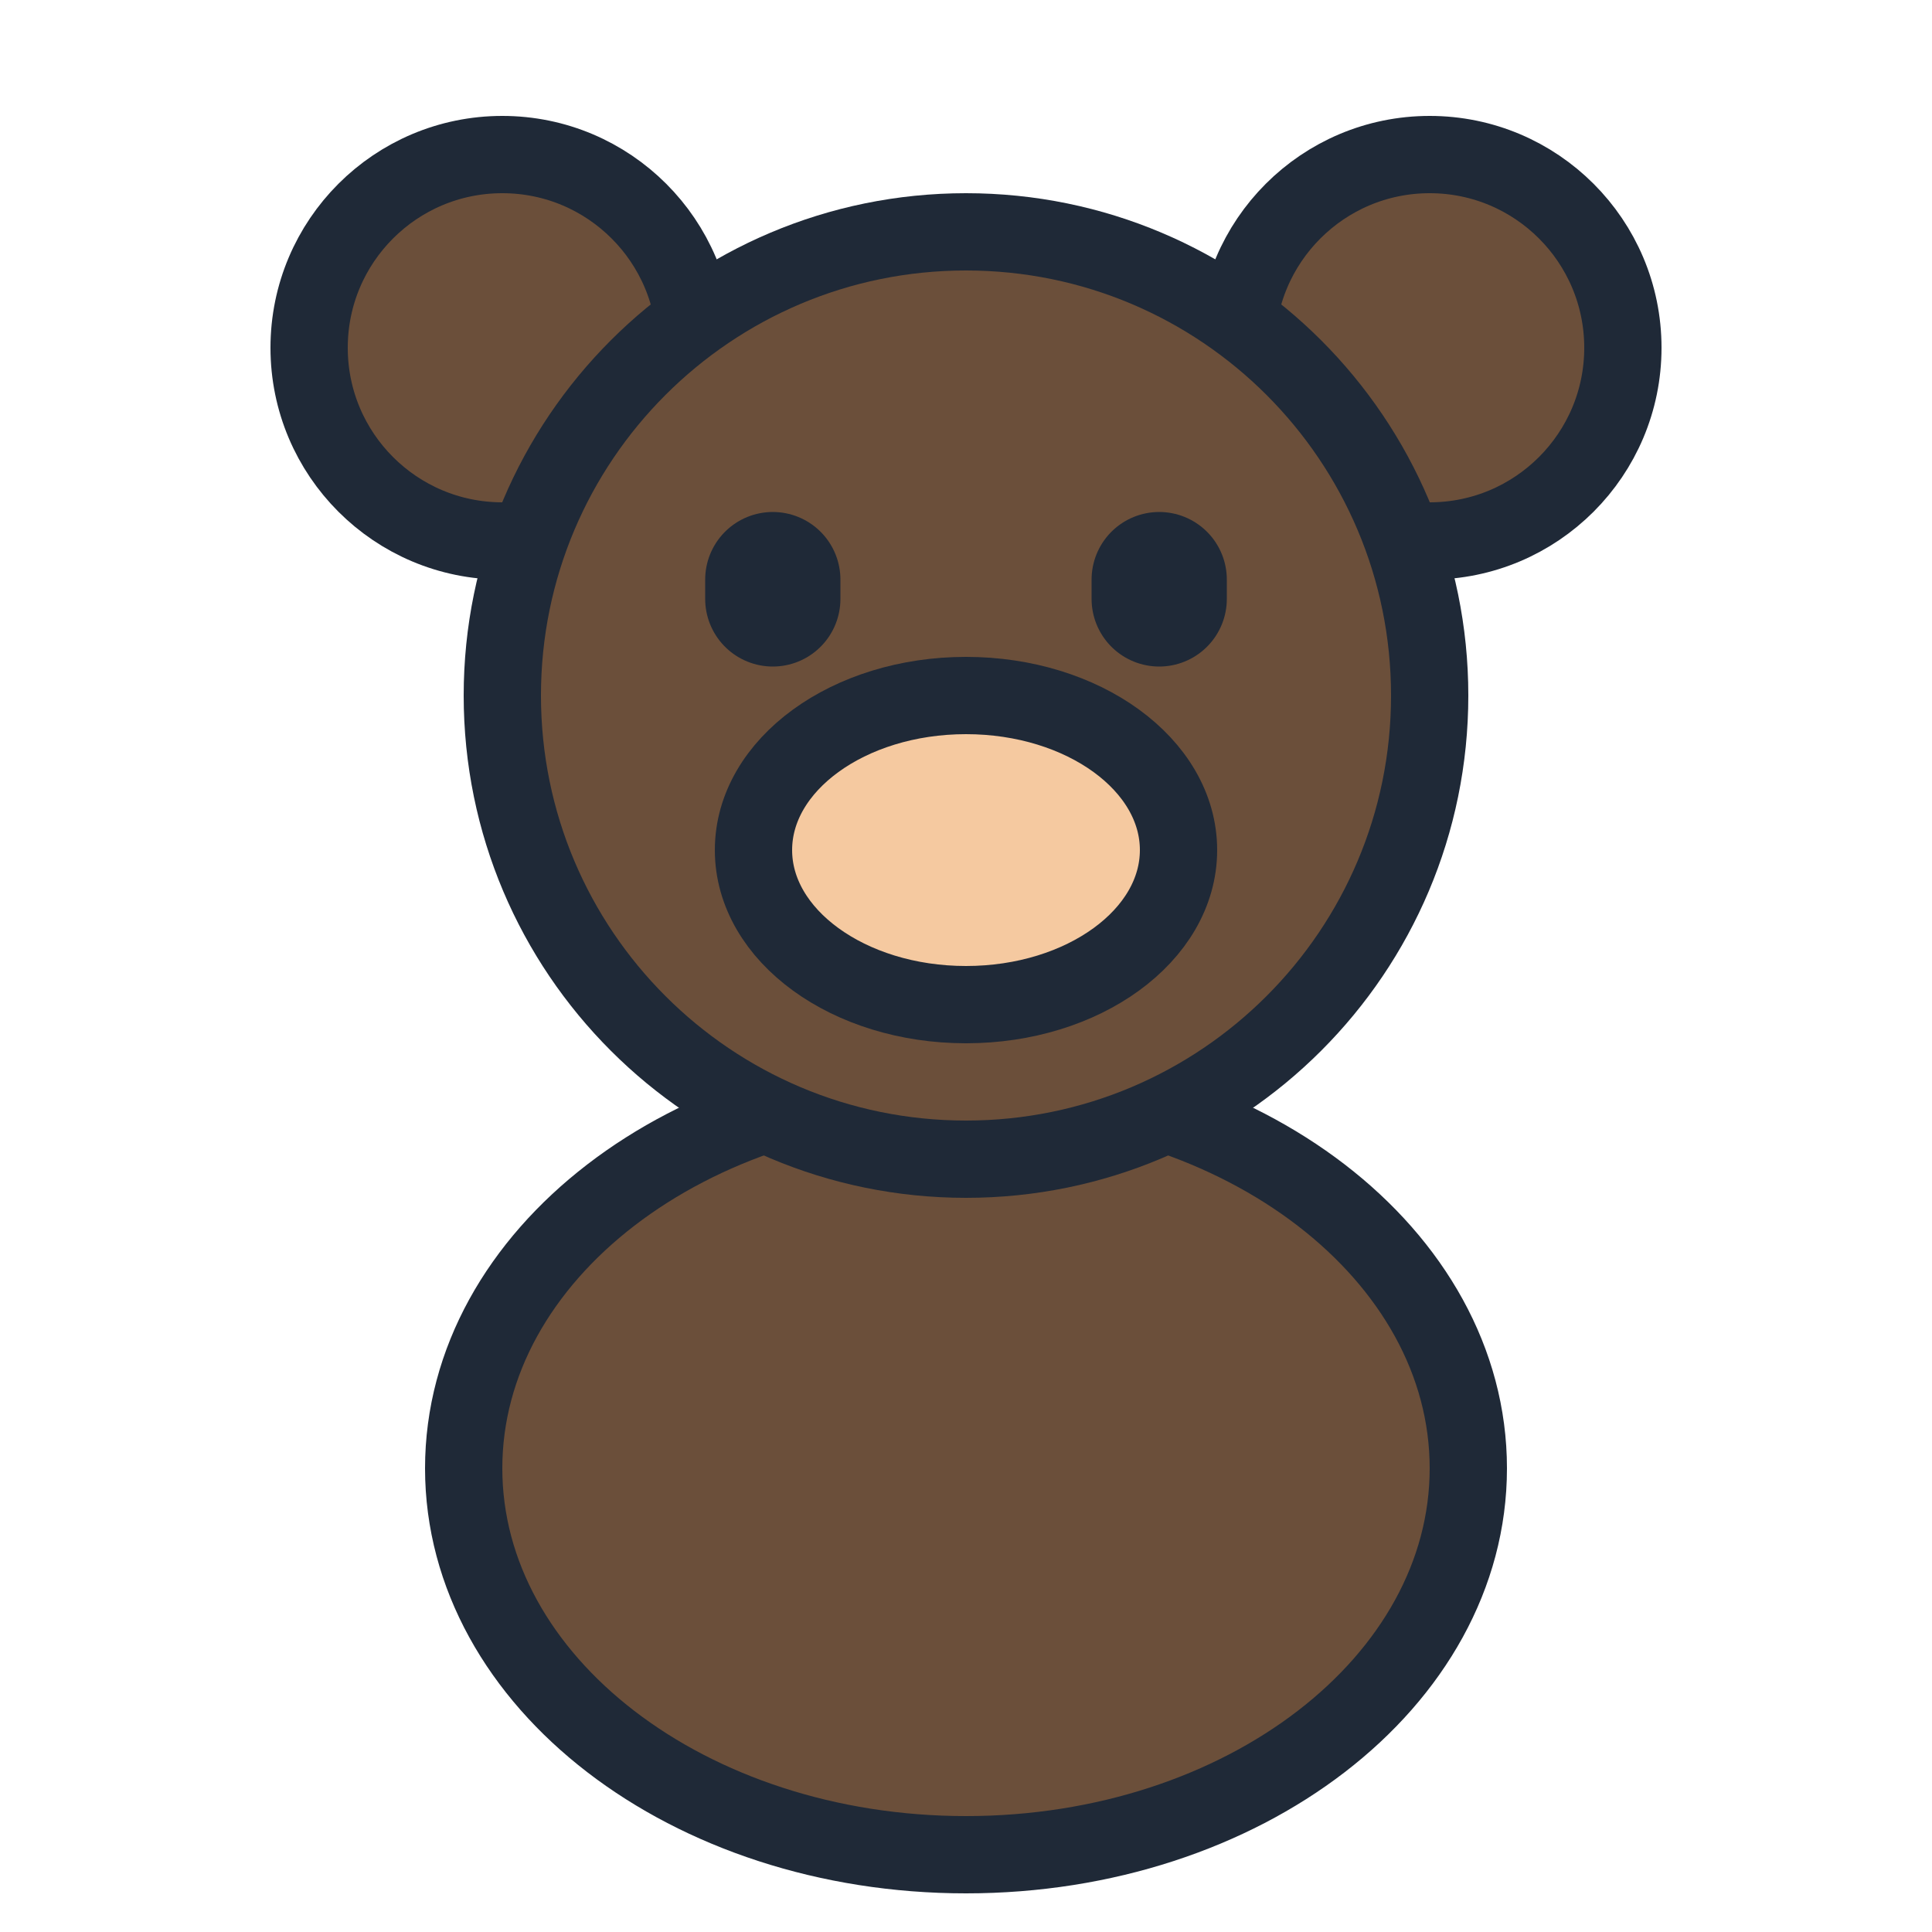
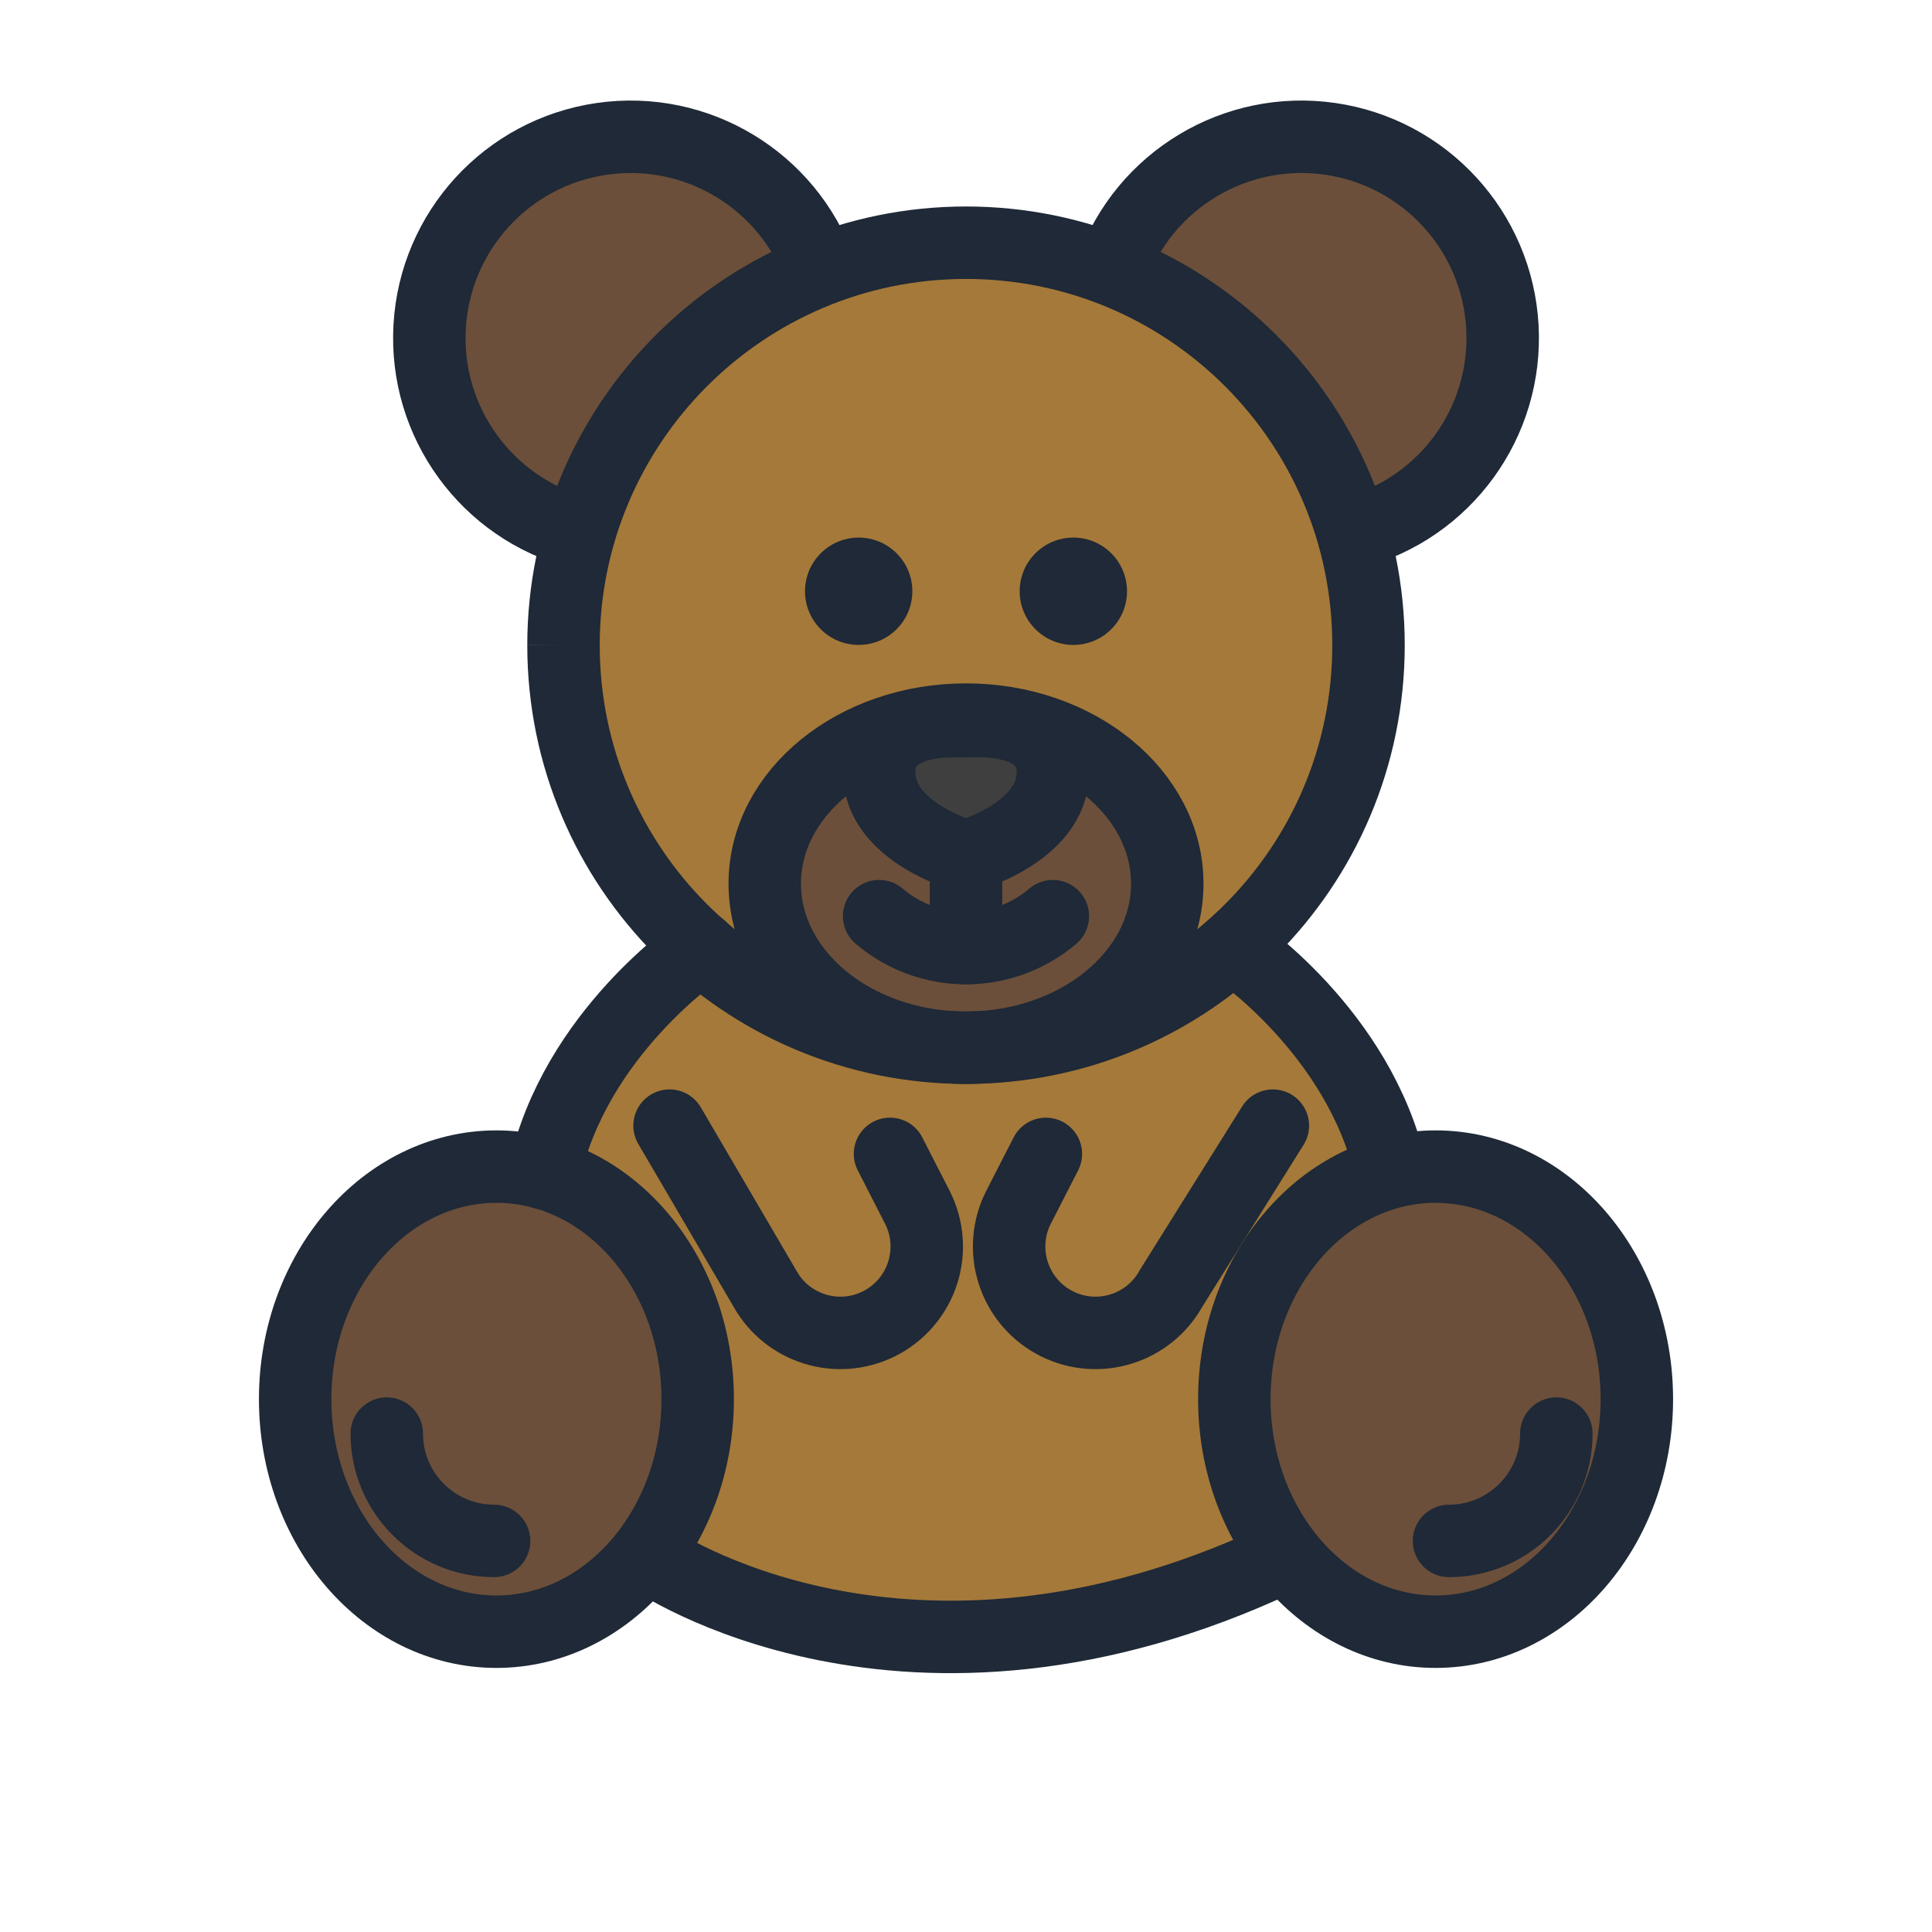
<svg xmlns="http://www.w3.org/2000/svg" viewBox="0 0 100 100">
-   <circle cx="26" cy="18" r="10" fill="#6B4F3A" stroke="#1F2937" stroke-width="4" />
-   <circle cx="74" cy="18" r="10" fill="#6B4F3A" stroke="#1F2937" stroke-width="4" />
-   <ellipse cx="50" cy="76" rx="26" ry="20" fill="#6B4F3A" stroke="#1F2937" stroke-width="4" />
-   <circle cx="50" cy="36" r="24" fill="#6B4F3A" stroke="#1F2937" stroke-width="4" />
-   <ellipse cx="50" cy="44" rx="11" ry="8" fill="#F5C9A0" stroke="#1F2937" stroke-width="4" />
-   <path d="M40 30 V31 M60 30 V31" fill="none" stroke="#1F2937" stroke-width="7" stroke-linecap="round" />
+   <g transform="scale(1.3889)">
+     <g data-layer="color">
+       <path fill="#6B4F3A" d="M30.561,10.066a7.501,7.501,0,1,0-8.965,9.788Z" />
+       <path fill="#6B4F3A" d="M50.404,19.854A7.501,7.501,0,1,0,41.44,10.065Z" />
+       <path fill="#A57939" d="M52.567,42.483A16.012,16.012,0,0,0,47.452,35.13a15.955,15.955,0,1,0-22.849.063,15.952,15.952,0,0,0-5.047,7.311c4.189.594,6.844,4.716,6.844,9.638,0,5.33-2.775,6.321-2.775,6.321a29.518,29.518,0,0,0,12.373,2.899c3.43,0,7.481-1.25,12.041-3.284,0,0-2.41-.606-2.41-5.936C45.63,47.172,48.318,43.013,52.567,42.483Z" />
+       <path fill="#6B4F3A" d="M36,39.948c-4.634,0-8.403-3.147-8.403-7.017S31.366,25.914,36,25.914s8.403,3.148,8.403,7.018S40.634,39.948,36,39.948Z" />
+       <path fill="#3F3F3F" d="M36,32.787h-.006c-.023,0-.047-.001-.069-.003h0l-.002-.001h-.008a.848.848,0,0,1-.145-.027c-.158-.043-3.881-1.09-3.881-3.97,0-1.641,1.24-2.68,3.317-2.779l1.301-.008c2.261.018,3.604,1.059,3.604,2.787,0,2.88-3.723,3.927-3.881,3.97a.857.857,0,0,1-.139.026h-.004l-.002.001h0c-.026.002-.053.004-.08.004H36Z" />
+       <path fill="#6B4F3A" d="M18.5,61.808c-4.686,0-8.5-4.336-8.5-9.666s3.813-9.665,8.5-9.665,8.5,4.336,8.5,9.665S23.187,61.808,18.5,61.808Z" />
+       <path fill="#6B4F3A" d="M53.5,61.808c-4.686,0-8.5-4.336-8.5-9.666s3.813-9.665,8.5-9.665,8.5,4.336,8.5,9.665S58.187,61.808,53.5,61.808Z" />
+     </g>
+     <g data-layer="line">
+       <path fill="#1F2937" d="M30,22.034a2,2,0,1,0,2-2,2.001,2.001,0,0,0-2,2" />
+       <path fill="#1F2937" d="M38,22.034a2,2,0,1,0,2-2,2.001,2.001,0,0,0-2,2" />
+       <path fill="none" stroke="#1F2937" stroke-linecap="round" stroke-linejoin="round" stroke-width="2.7" d="M32.762,34.142a4.997,4.997,0,0,0,6.475.001" />
+       <path fill="none" stroke="#1F2937" stroke-miterlimit="10" stroke-width="2.7" d="M21,24.045a15,15,0,1,0,15-15,15.005,15.005,0,0,0-15,15" />
+       <path fill="none" stroke="#1F2937" stroke-miterlimit="10" stroke-width="2.7" d="M30.561,10.066a7.501,7.501,0,1,0-8.965,9.788" />
+       <path fill="none" stroke="#1F2937" stroke-miterlimit="10" stroke-width="2.7" d="M11,52.142c0,4.786,3.362,8.666,7.5,8.666s7.5-3.88,7.5-8.666c0-4.781-3.362-8.666-7.5-8.666S11,47.361,11,52.142" />
+       <path fill="none" stroke="#1F2937" stroke-miterlimit="10" stroke-width="2.7" d="M46,52.142c0,4.786,3.362,8.666,7.5,8.666s7.5-3.88,7.5-8.666c0-4.781-3.362-8.666-7.5-8.666S46,47.361,46,52.142" />
+       <path fill="none" stroke="#1F2937" stroke-linecap="round" stroke-miterlimit="10" stroke-width="2.7" d="M14.414,53.425a4.002,4.002,0,0,0,4,4" />
+       <path fill="none" stroke="#1F2937" stroke-linecap="round" stroke-miterlimit="10" stroke-width="2.7" d="M54,57.425a4.002,4.002,0,0,0,4-4" />
+       <path fill="none" stroke="#1F2937" stroke-miterlimit="10" stroke-width="2.7" d="M28.5,32.931c0,3.376,3.362,6.114,7.5,6.114s7.5-2.737,7.5-6.114c0-3.373-3.362-6.114-7.5-6.114s-7.5,2.74-7.5,6.114" />
+       <path fill="none" stroke="#1F2937" stroke-miterlimit="10" stroke-width="2.7" d="M50.404,19.854A7.501,7.501,0,1,0,41.44,10.065" />
+       <line x1="36" x2="36" y1="32.333" y2="35.333" fill="none" stroke="#1F2937" stroke-linecap="round" stroke-linejoin="round" stroke-width="2.7" />
+       <path fill="none" stroke="#1F2937" stroke-linecap="round" stroke-linejoin="round" stroke-width="2.7" d="M36,31.913s-3.237-.881-3.237-3.128c0-1.545,1.53-1.861,2.486-1.907l1.264-.007c.913.007,2.725.233,2.725,1.914,0,2.247-3.237,3.128-3.237,3.128" />
+       <path fill="none" stroke="#1F2937" stroke-linecap="round" stroke-linejoin="round" stroke-width="2.7" d="M20.282,43.725c1.128-5.233,5.848-8.393,5.848-8.393" />
+       <path fill="none" stroke="#1F2937" stroke-linecap="round" stroke-linejoin="round" stroke-width="2.7" d="M46,35.333s4.661,3.12,5.826,8.295" />
+       <path fill="none" stroke="#1F2937" stroke-linecap="round" stroke-linejoin="round" stroke-width="2.7" d="M24.952,41.949,28.5,48.01a3.22,3.22,0,0,0,4.258,1.323h0a3.22,3.22,0,0,0,1.426-4.347l-1.016-1.985" />
+       <path fill="none" stroke="#1F2937" stroke-linecap="round" stroke-linejoin="round" stroke-width="2.7" d="M47.435,41.949,43.644,48.01a3.22,3.22,0,0,1-4.258,1.323h0A3.22,3.22,0,0,1,37.96,44.987l1.016-1.985" />
+       <path fill="none" stroke="#1F2937" stroke-linecap="round" stroke-linejoin="round" stroke-width="2.7" d="M24.286,58.078s9.454,6.581,23.428,0" />
+     </g>
+   </g>
</svg>
